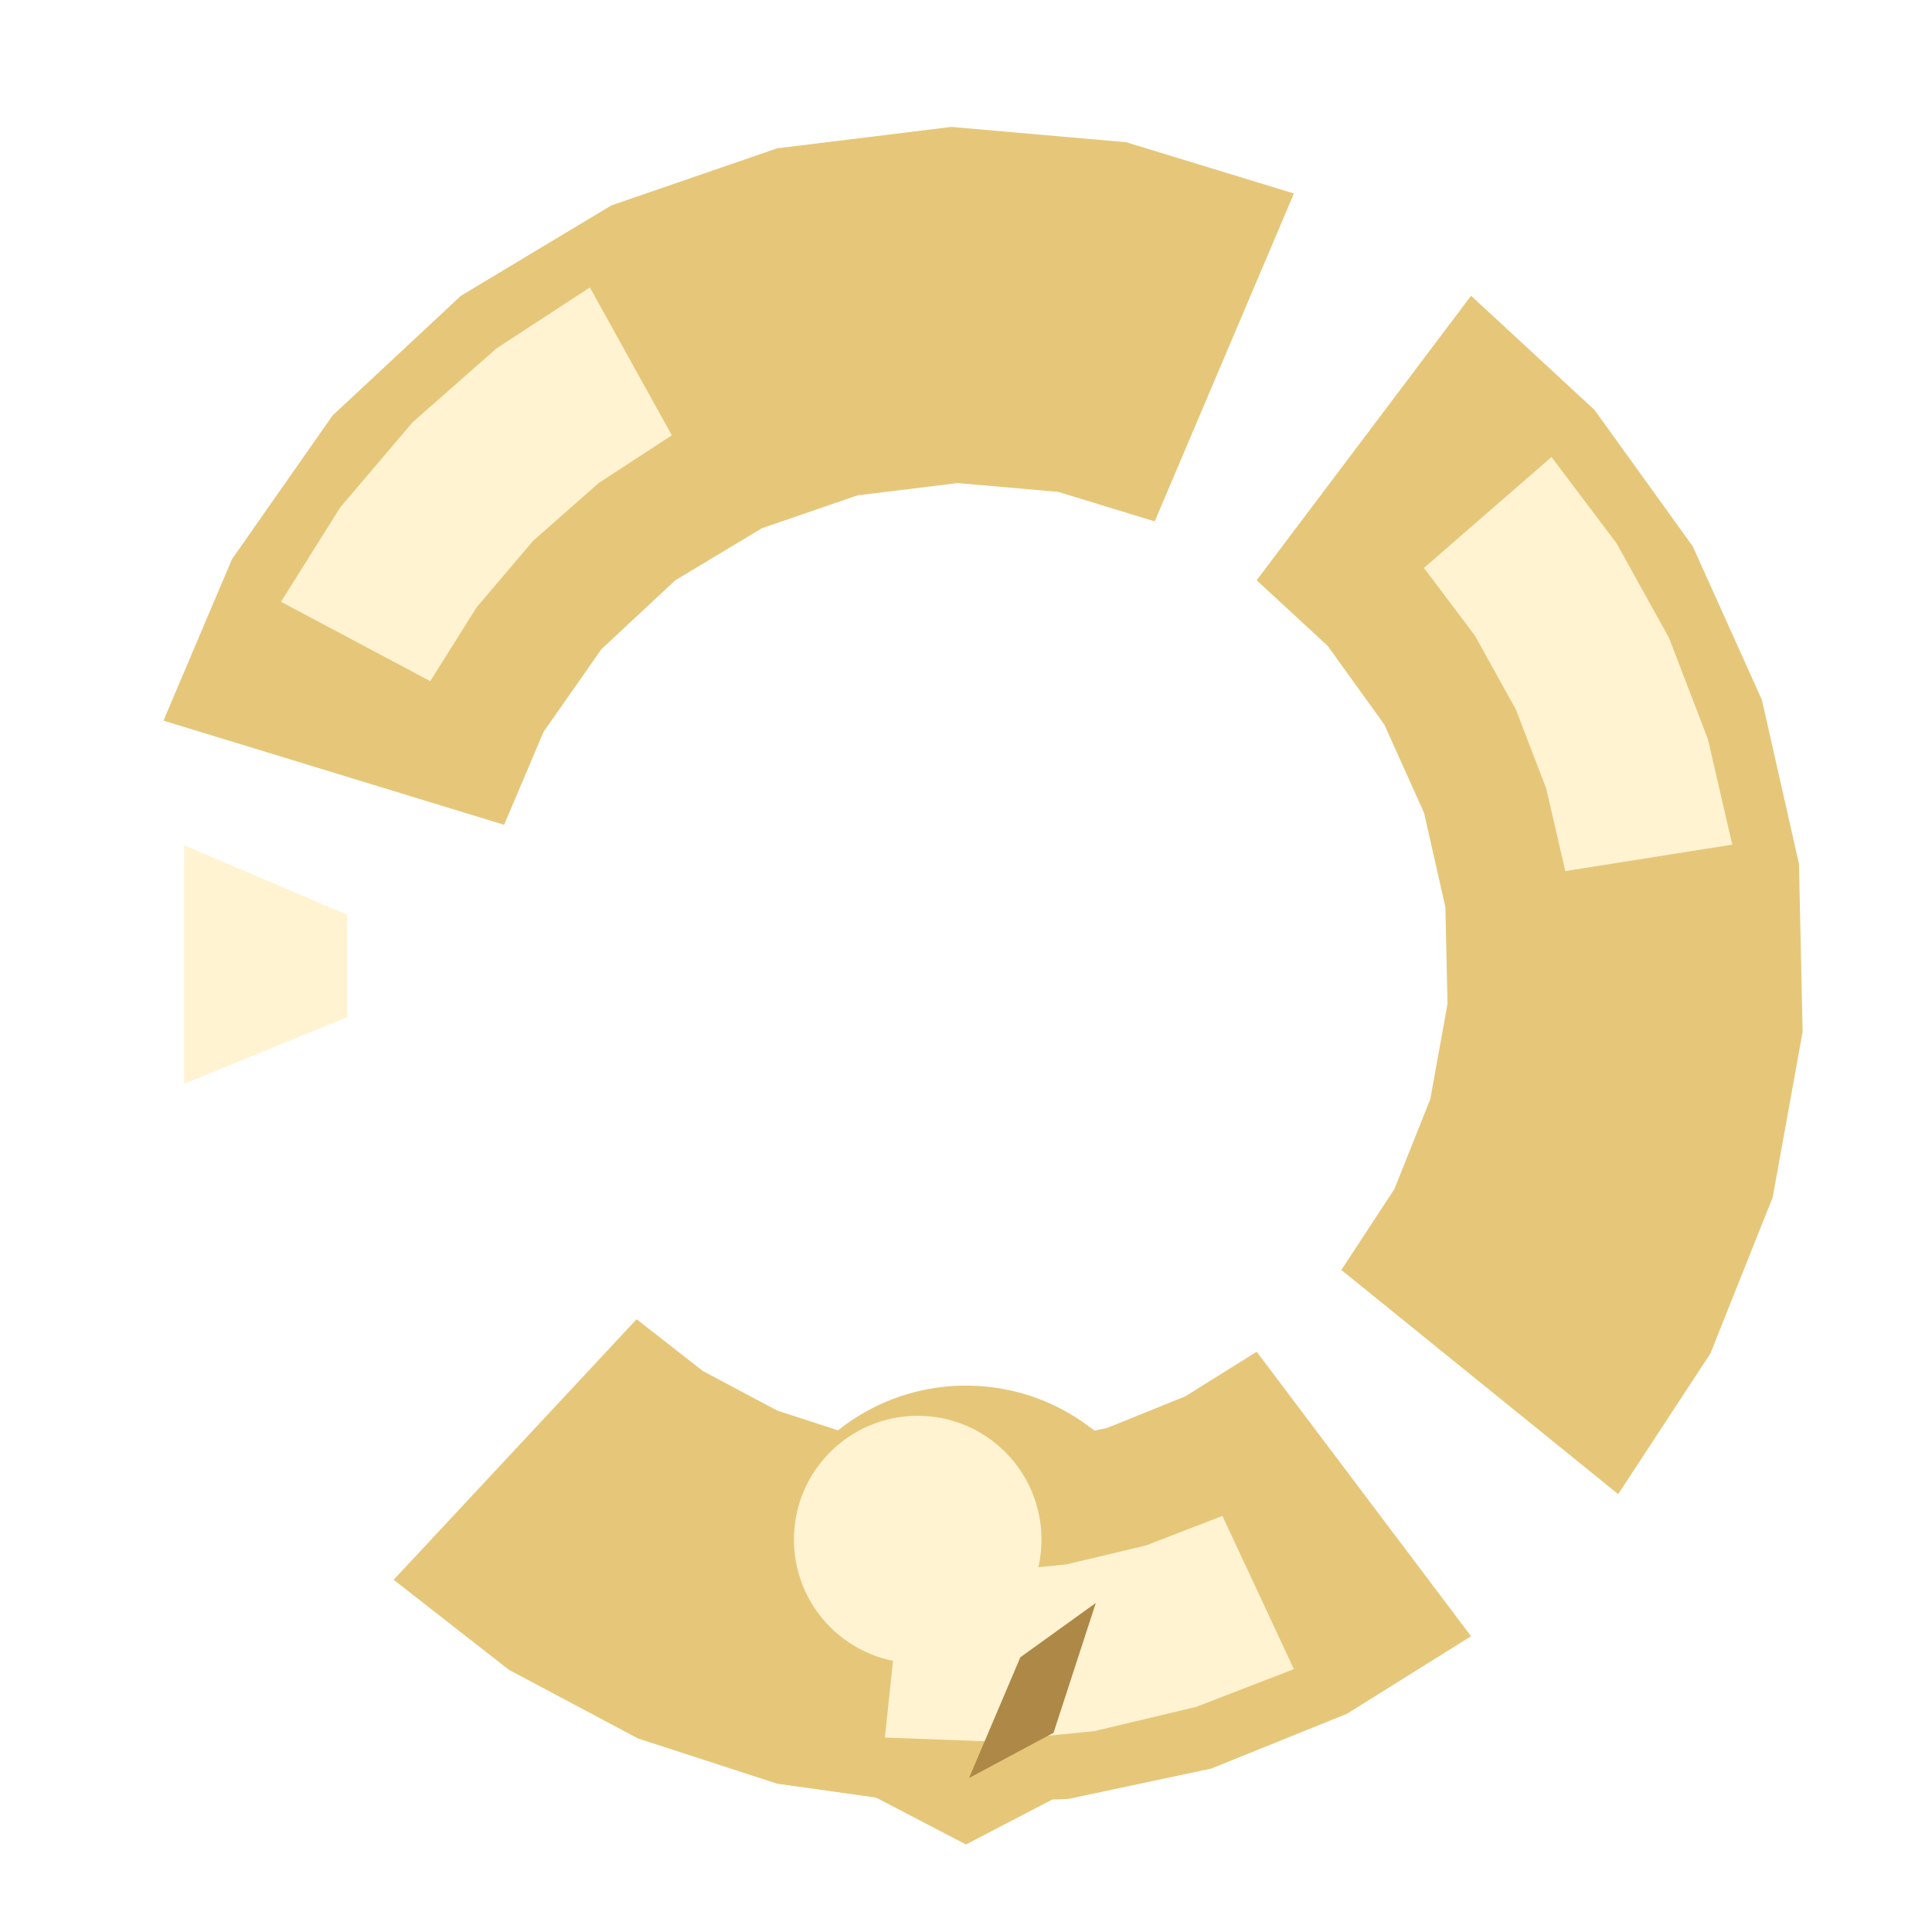
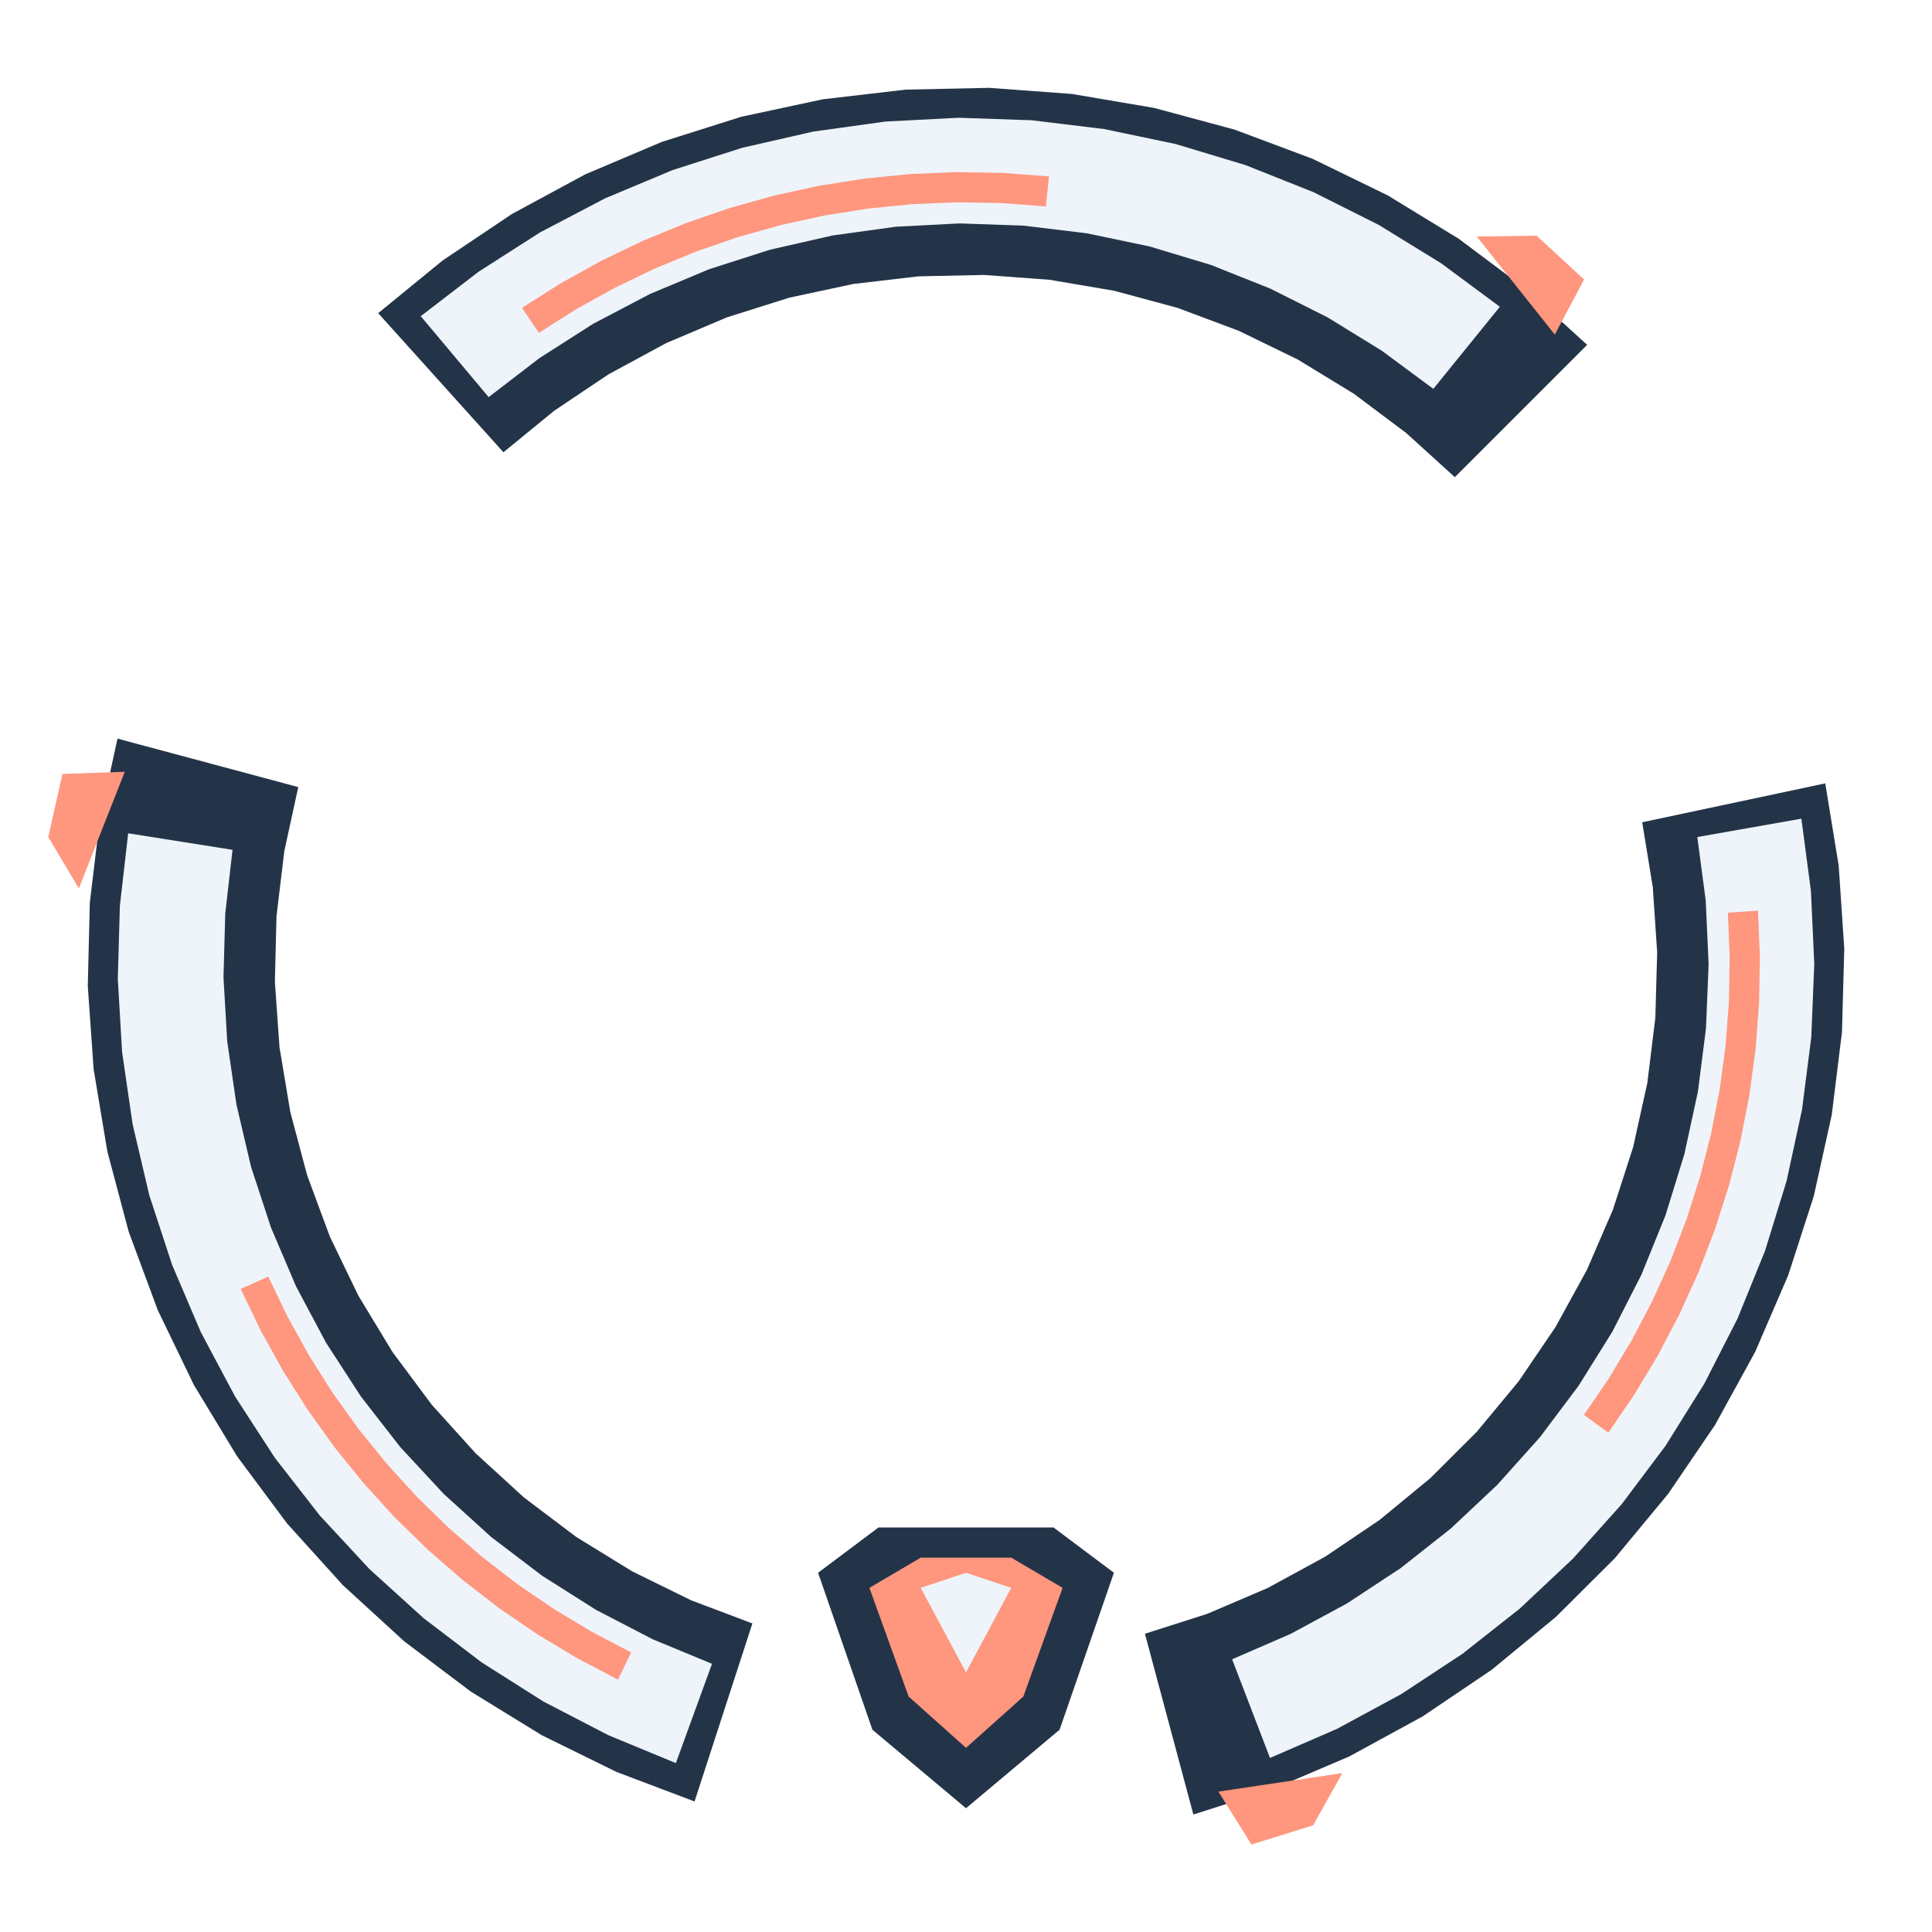
<svg xmlns="http://www.w3.org/2000/svg" width="640" height="640" viewBox="0 0 640 640">
-   <polygon points="54.147,238.721 76.856,185.223 110.191,137.616 152.695,97.979 202.512,68.046 257.464,49.125 315.148,42.042 373.045,47.108 428.623,64.100 382.517,172.719 350.529,162.940 317.208,160.024 284.008,164.101 252.381,174.991 223.710,192.218 199.246,215.031 180.061,242.430 166.991,273.221" fill="#e6c779" />
-   <polygon points="487.305,97.979 528.210,135.792 560.755,181.000 583.634,231.789 595.928,286.120 597.143,341.812 587.231,396.627 566.589,448.366 536.047,494.951 444.343,420.691 461.922,393.880 473.802,364.102 479.507,332.553 478.807,300.501 471.732,269.231 458.564,240.000 439.833,213.981 416.290,192.218" fill="#e6c779" />
-   <polygon points="487.305,542.021 446.209,567.700 401.279,585.853 353.880,595.928 305.451,597.619 257.464,590.875 211.377,575.900 168.590,553.150 130.404,523.316 210.880,437.017 232.858,454.187 257.483,467.281 284.008,475.899 311.626,479.781 339.499,478.807 366.779,473.009 392.638,462.561 416.290,447.782" fill="#e6c779" />
-   <circle cx="320" cy="527" r="68" fill="#e6c779" />
-   <polygon points="253.000,533.000 272.000,586.000 320.000,611.000 368.000,586.000 387.000,533.000" fill="#e6c779" />
-   <polygon points="93.082,199.346 112.744,168.033 136.695,139.866 164.439,115.427 195.404,95.223 222.553,144.201 198.336,160.004 176.637,179.117 157.905,201.147 142.528,225.636" fill="#fff3d2" />
-   <polygon points="513.960,151.393 535.538,180.028 552.921,211.387 565.770,244.860 573.836,279.796 518.525,288.557 512.217,261.233 502.168,235.054 488.573,210.528 471.697,188.132" fill="#fff3d2" />
-   <polygon points="428.613,552.921 396.211,565.440 362.417,573.475 327.848,576.880 293.136,575.592 298.990,519.899 326.138,520.906 353.175,518.243 379.605,511.959 404.946,502.168" fill="#fff3d2" />
-   <circle cx="304" cy="510" r="41" fill="#fff3d2" />
-   <polygon points="363.000,531.000 349.000,574.000 321.000,589.000 338.000,549.000" fill="#ad8847" />
-   <polygon points="61.000,280.000 115.000,303.000 115.000,337.000 61.000,359.000" fill="#fff3d2" />
+   <polygon points="125.28,103.74 146.65,86.27 169.58,70.89 193.86,57.76 219.28,46.99 245.60,38.67 272.60,32.89 300.02,29.69 327.62,29.10 355.15,31.13 382.36,35.76 409.02,42.95 434.87,52.63 459.69,64.72 483.25,79.11 505.34,95.66 525.77,114.23 481.93,158.07 465.85,143.46 448.47,130.43 429.93,119.11 410.40,109.60 390.05,101.98 369.08,96.32 347.66,92.68 325.99,91.08 304.27,91.54 282.70,94.06 261.45,98.61 240.74,105.15 220.74,113.63 201.63,123.97 183.58,136.07 166.77,149.82" fill="#243448" />
+   <polygon points="139.38,104.74 158.57,89.99 178.97,76.95 200.41,65.72 222.74,56.37 245.79,48.98 269.39,43.59 293.37,40.26 317.55,39.01 341.74,39.84 365.77,42.75 389.47,47.72 412.64,54.71 435.13,63.67 456.77,74.53 477.39,87.21 496.84,101.62 474.81,128.82 457.78,116.21 439.73,105.10 420.79,95.60 401.10,87.75 380.81,81.64 360.07,77.29 339.03,74.74 317.85,74.01 296.69,75.11 275.70,78.02 255.04,82.73 234.86,89.20 215.31,97.39 196.54,107.23 178.68,118.64 161.87,131.55" fill="#eef4fa" />
+   <polygon points="489.21,78.35 509.01,78.08 524.75,92.60 515.05,110.83" fill="#ff967e" />
+   <polygon points="604.64,259.50 609.09,286.74 610.94,314.29 610.18,341.88 606.80,369.28 600.84,396.24 592.35,422.50 581.41,447.85 568.12,472.05 552.59,494.87 534.98,516.13 515.42,535.62 494.11,553.16 471.23,568.61 447.00,581.83 421.61,592.68 395.32,601.08 379.27,541.20 399.96,534.59 419.94,526.04 439.01,515.65 457.02,503.49 473.79,489.68 489.17,474.34 503.04,457.62 515.25,439.65 525.71,420.61 534.32,400.67 541.00,379.99 545.69,358.78 548.35,337.22 548.96,315.50 547.50,293.83 544.00,272.39" fill="#243448" />
+   <polygon points="596.73,271.20 599.90,295.20 601.00,319.39 600.01,343.57 596.94,367.59 591.82,391.25 584.68,414.38 575.57,436.81 564.57,458.37 551.75,478.91 537.22,498.26 521.07,516.30 503.43,532.88 484.42,547.87 464.20,561.18 442.91,572.70 420.70,582.34 408.16,549.66 427.60,541.22 446.24,531.14 463.94,519.49 480.58,506.36 496.02,491.85 510.16,476.06 522.89,459.11 534.11,441.14 543.74,422.26 551.71,402.62 557.96,382.37 562.45,361.66 565.13,340.64 566.00,319.46 565.04,298.29 562.26,277.28" fill="#eef4fa" />
+   <polygon points="444.67,587.36 435.00,604.65 414.56,611.02 403.62,593.50" fill="#ff967e" />
+   <polygon points="230.08,596.76 204.26,586.99 179.48,574.82 155.96,560.36 133.92,543.73 113.56,525.09 95.05,504.61 78.57,482.46 64.26,458.85 52.26,433.99 42.66,408.11 35.56,381.43 31.02,354.20 29.08,326.67 29.75,299.07 33.04,271.66 38.92,244.68 98.80,260.73 94.18,281.96 91.59,303.53 91.06,325.25 92.59,346.92 96.16,368.34 101.75,389.34 109.30,409.71 118.75,429.27 130.01,447.85 142.98,465.28 157.54,481.40 173.57,496.06 190.91,509.15 209.42,520.53 228.92,530.11 249.24,537.79" fill="#243448" />
+   <polygon points="223.89,584.05 201.52,574.80 180.03,563.66 159.58,550.71 140.32,536.04 122.39,519.78 105.93,502.03 91.06,482.93 77.88,462.62 66.51,441.25 57.01,418.98 49.47,395.98 43.93,372.41 40.44,348.46 39.03,324.29 39.71,300.09 42.46,276.04 77.03,281.52 74.62,302.57 74.03,323.76 75.26,344.91 78.32,365.88 83.16,386.52 89.77,406.65 98.08,426.15 108.04,444.85 119.57,462.63 132.59,479.36 147.00,494.89 162.70,509.14 179.56,521.97 197.47,533.31 216.28,543.06 235.86,551.16" fill="#eef4fa" />
+   <polygon points="26.12,294.29 15.99,277.27 20.69,256.38 41.33,255.66" fill="#ff967e" />
+   <polygon points="271.00,521.00 291.00,506.00 349.00,506.00 369.00,521.00 351.00,573.00 320.00,599.00 289.00,573.00" fill="#243448" />
+   <polygon points="172.93,101.96 185.86,93.78 199.24,86.36 213.03,79.74 227.18,73.92 241.64,68.94 256.37,64.81 271.32,61.54 286.43,59.15 301.65,57.64 316.94,57.02 332.24,57.28 347.49,58.44 346.45,68.39 331.77,67.27 317.06,67.02 302.35,67.62 287.71,69.07 273.17,71.37 258.79,74.52 244.62,78.49 230.71,83.28 217.10,88.87 203.83,95.25 190.96,102.38 178.52,110.25" fill="#ff967e" />
+   <polygon points="582.36,301.65 582.98,316.94 582.72,332.24 581.56,347.49 579.52,362.65 576.60,377.67 572.81,392.49 568.17,407.07 562.69,421.35 556.38,435.29 549.28,448.84 541.40,461.95 532.77,474.59 524.68,468.71 532.98,456.56 540.56,443.94 547.39,430.91 553.46,417.50 558.73,403.76 563.20,389.74 566.84,375.48 569.65,361.03 571.61,346.45 572.73,331.77 572.98,317.06 572.38,302.35" fill="#ff967e" />
+   <polygon points="204.71,556.38 191.16,549.28 178.05,541.40 165.41,532.77 153.30,523.42 141.76,513.39 130.81,502.70 120.51,491.39 110.88,479.50 101.96,467.07 93.78,454.14 86.36,440.76 79.74,426.97 88.87,422.90 95.25,436.17 102.38,449.04 110.25,461.48 118.83,473.43 128.10,484.87 138.01,495.75 148.53,506.03 159.64,515.69 171.29,524.68 183.44,532.98 196.06,540.56 209.09,547.39" fill="#ff967e" />
+   <polygon points="288.00,526.00 305.00,516.00 335.00,516.00 352.00,526.00 339.00,562.00 320.00,579.00 301.00,562.00" fill="#ff967e" />
+   <polygon points="305.00,526.00 320.00,521.00 335.00,526.00 320.00,554.00" fill="#eef4fa" />
</svg>
